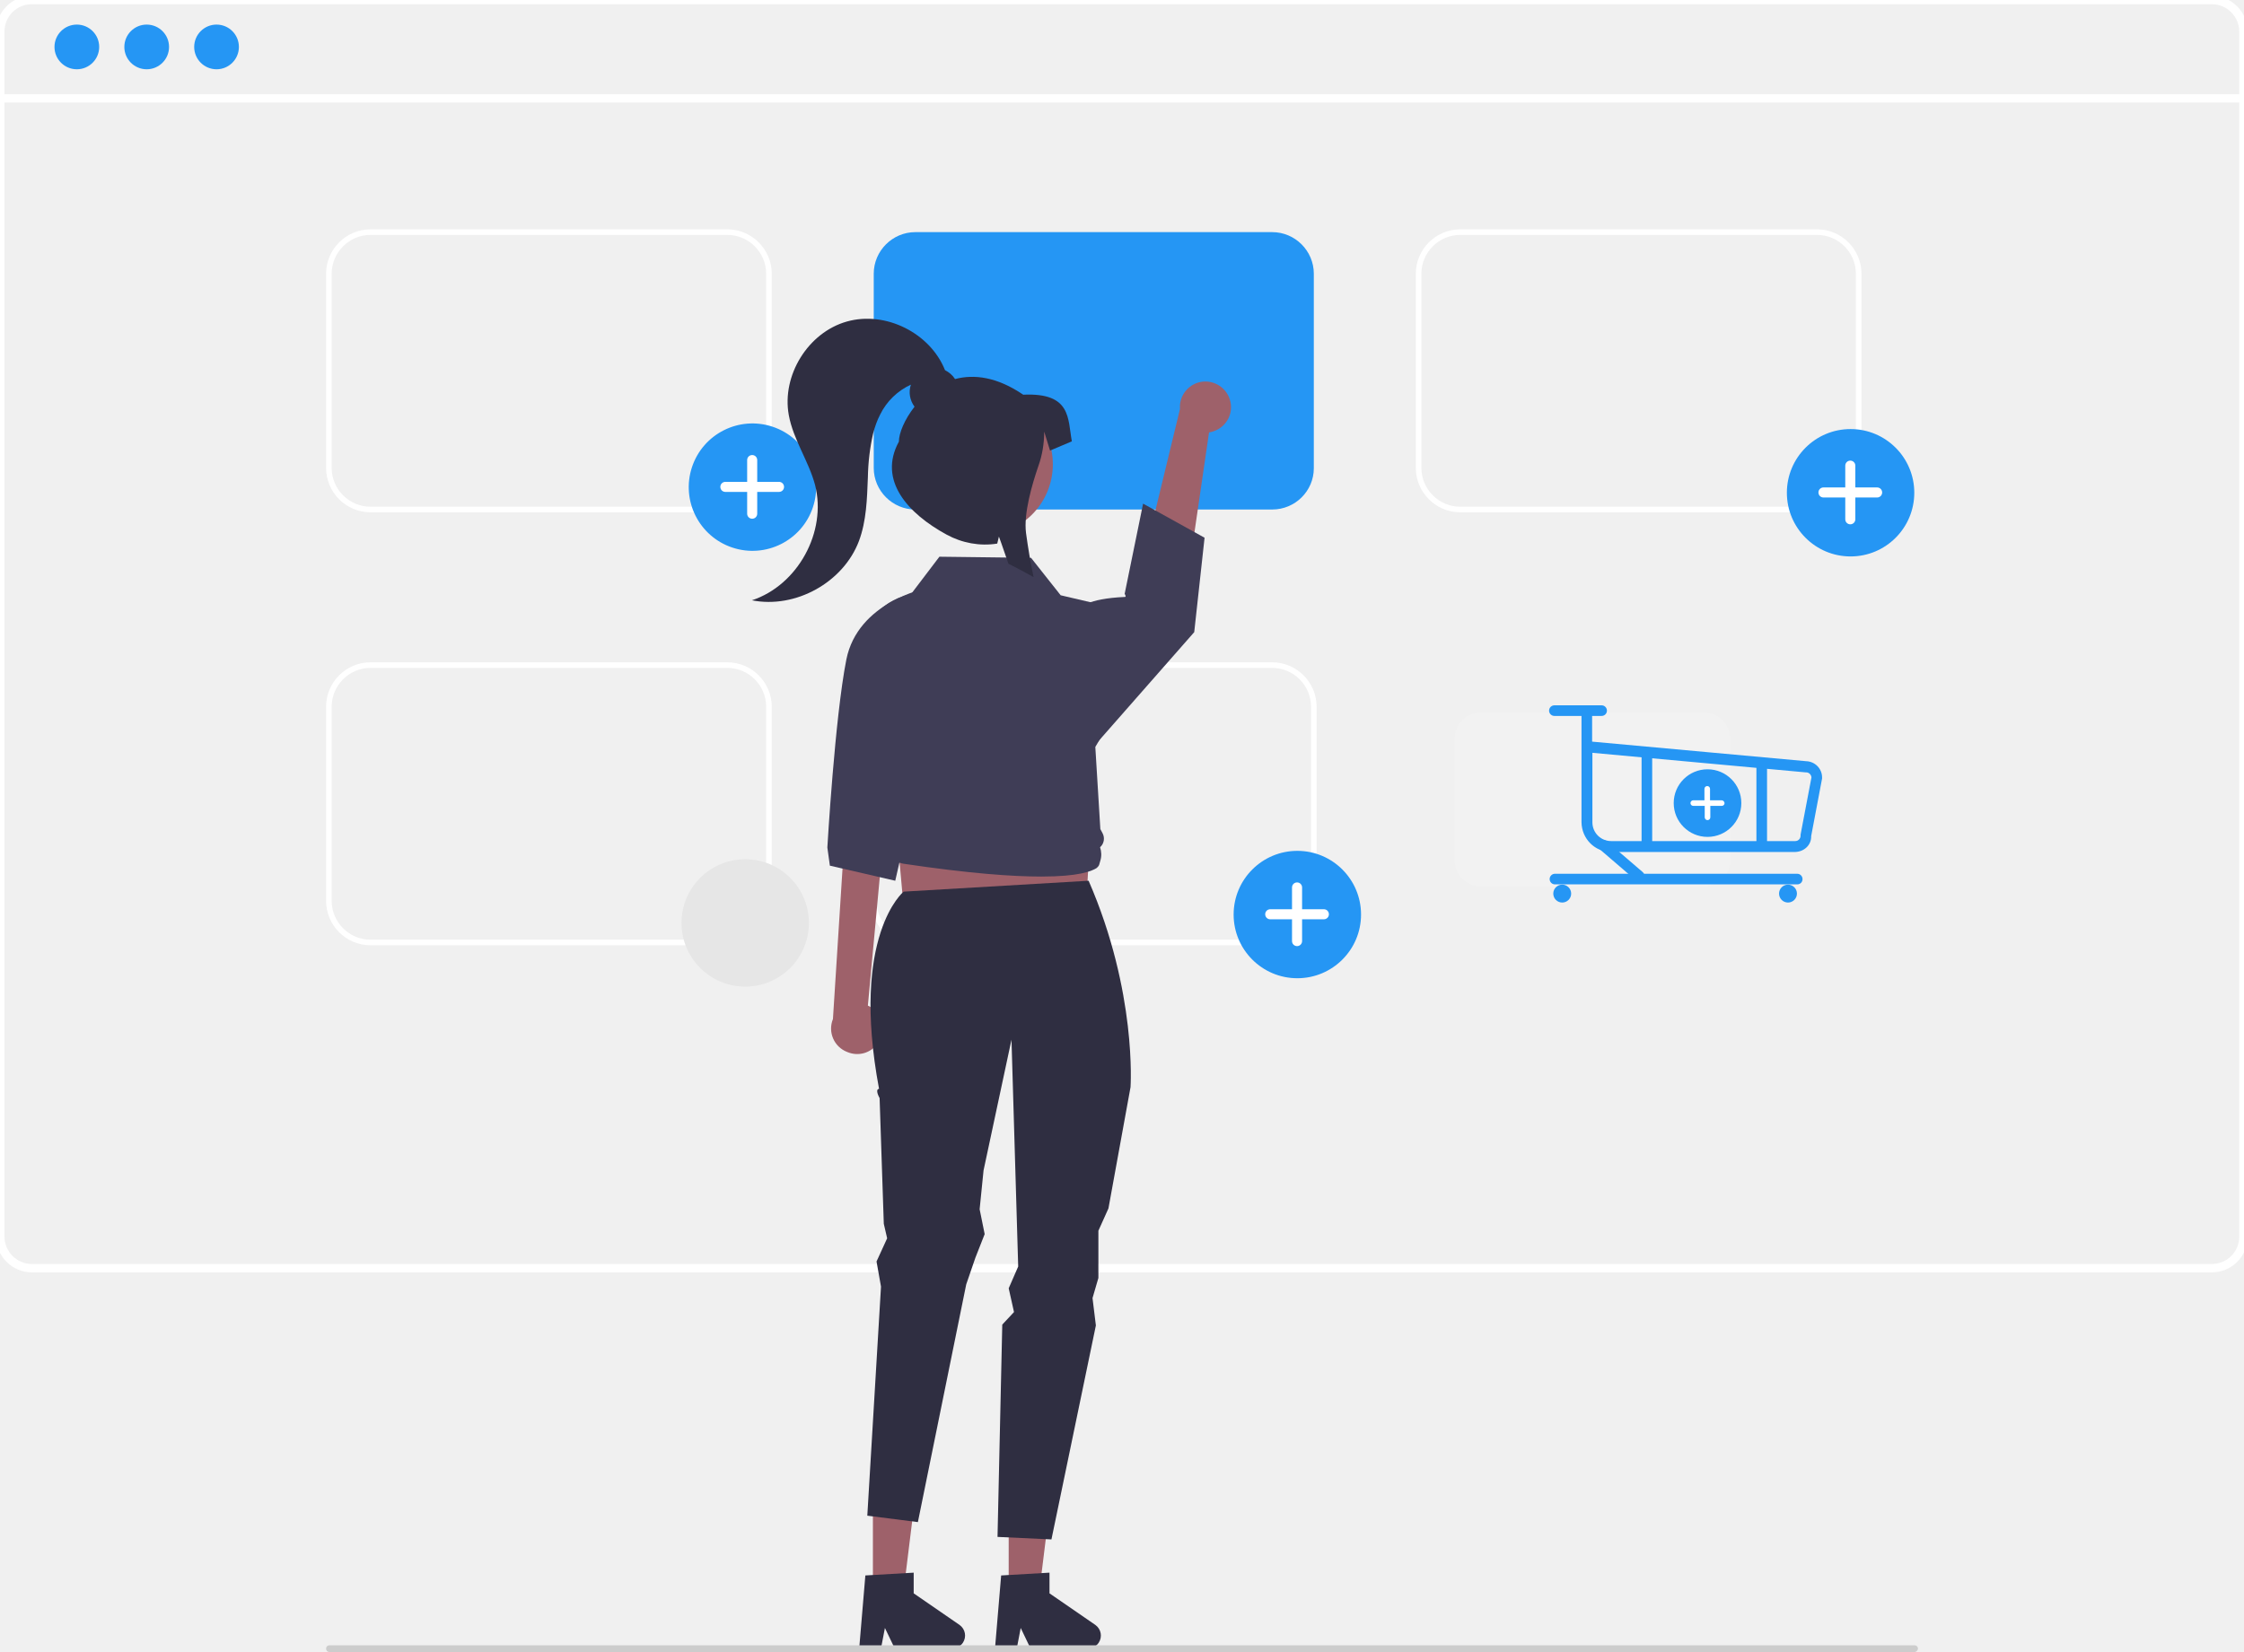
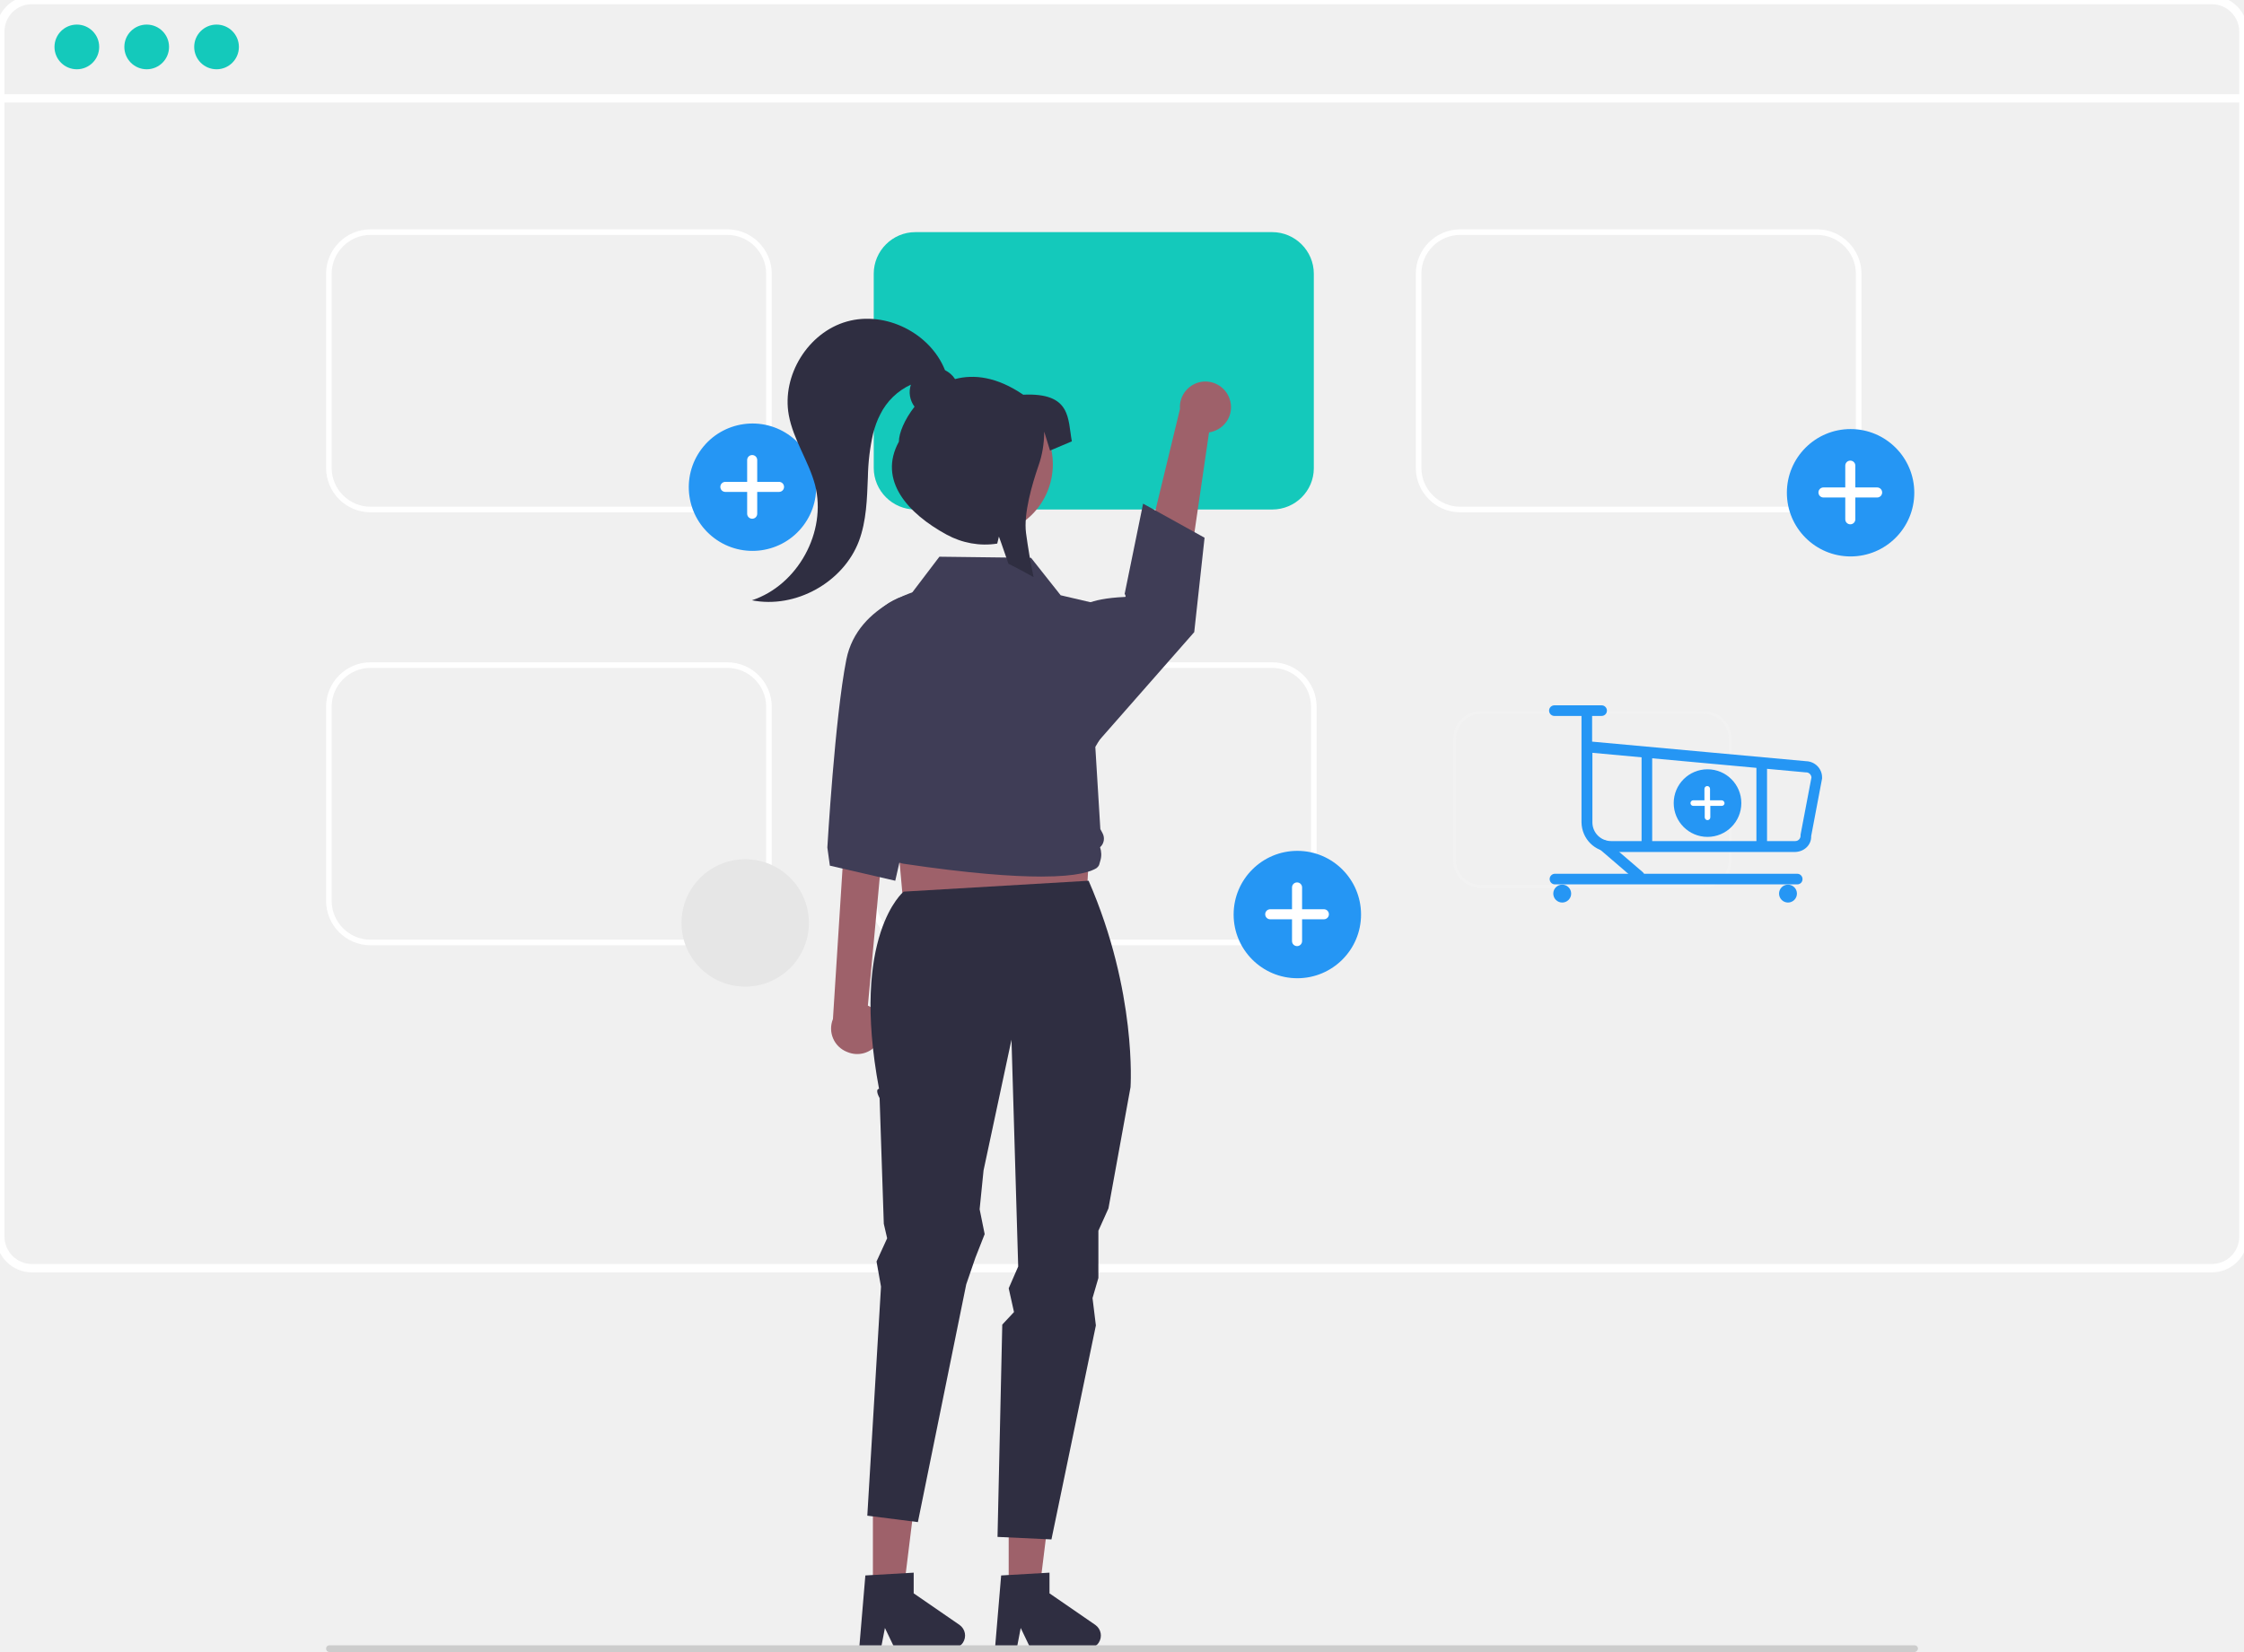
<svg xmlns="http://www.w3.org/2000/svg" version="1.1" id="Layer_1" x="0px" y="0px" viewBox="0 0 803.1 591.4" style="enable-background:new 0 0 803.1 591.4;" xml:space="preserve">
  <style type="text/css">
	.st0{fill:none;stroke:#FFFFFF;stroke-width:3;stroke-miterlimit:10;}
	.st1{fill:#FFFFFF;}
	.st2{fill:none;stroke:#FFFFFF;stroke-width:2;stroke-miterlimit:10;}
- 	.st3{fill:#2596F4;}
- 	.st4{fill:#9E616A;}
- 	.st5{fill:#2F2E41;}
- 	.st6{fill:#3F3D56;}
- 	.st7{fill:#CCCCCC;}
- 	.st8{fill:#E6E6E6;}
- 	.st9{fill:#F2F2F2;}
+ 	.st3{fill:#14C9BB;}
+ 	.st4{fill:#2596F4;}
+ 	.st5{fill:#9E616A;}
+ 	.st6{fill:#2F2E41;}
+ 	.st7{fill:#3F3D56;}
+ 	.st8{fill:#CCCCCC;}
+ 	.st9{fill:#E6E6E6;}
+ 	.st10{fill:none;stroke:#F2F2F2;stroke-miterlimit:10;}
</style>
  <path class="st0" d="M791.6,454H11.4c-6.2,0-11.3-5.1-11.3-11.3V11.3C0.1,5.1,5.1,0,11.4,0h780.2c6.2,0,11.3,5.1,11.3,11.3v431.4  C802.9,449,797.8,454,791.6,454z" />
  <path class="st1" d="M313.9,514.5c1.2,2.4,3.6,3.9,6.2,4.2c0.7,0.1,0.5,1.1-0.2,1c-2.9-0.3-5.5-2.1-6.9-4.6  c-0.2-0.2-0.1-0.6,0.1-0.7C313.4,514.2,313.7,514.2,313.9,514.5L313.9,514.5z" />
  <path class="st2" d="M260.3,182.4H132.6c-8.2,0-14.9-6.7-14.9-14.9V98c0-8.2,6.7-14.9,14.9-14.9h127.7c8.2,0,14.9,6.7,14.9,14.9  v69.6C275.2,175.8,268.5,182.4,260.3,182.4z" />
  <path class="st3" d="M455.3,182.4H327.6c-8.2,0-14.9-6.7-14.9-14.9V98c0-8.2,6.7-14.9,14.9-14.9h127.7c8.2,0,14.9,6.7,14.9,14.9  v69.6C470.2,175.8,463.5,182.4,455.3,182.4z" />
  <path class="st2" d="M650.3,182.4H522.6c-8.2,0-14.9-6.7-14.9-14.9V98c0-8.2,6.7-14.9,14.9-14.9h127.7c8.2,0,14.9,6.7,14.9,14.9  v69.6C665.2,175.8,658.5,182.4,650.3,182.4z" />
  <path class="st2" d="M260.3,337.4H132.6c-8.2,0-14.9-6.7-14.9-14.9V253c0-8.2,6.7-14.9,14.9-14.9h127.7c8.2,0,14.9,6.7,14.9,14.9  v69.6C275.2,330.8,268.5,337.4,260.3,337.4z" />
  <path class="st2" d="M455.3,337.4H327.6c-8.2,0-14.9-6.7-14.9-14.9V253c0-8.2,6.7-14.9,14.9-14.9h127.7c8.2,0,14.9,6.7,14.9,14.9  v69.6C470.2,330.8,463.5,337.4,455.3,337.4z" />
  <g id="e3e4f7c8-e232-44d3-85d4-7e764218aef0">
-     <circle id="fcc64bf3-a6e1-406f-af2a-c5c9529d985b" class="st3" cx="464.3" cy="327.4" r="22.8" />
+     <circle id="fcc64bf3-a6e1-406f-af2a-c5c9529d985b" class="st4" cx="464.3" cy="327.4" r="22.8" />
    <path id="a515bf60-7ad9-4961-925b-281b4504c434-48" class="st1" d="M473.8,325.5H466v-7.8c0-1-0.8-1.8-1.8-1.8l0,0l0,0   c-1,0-1.8,0.8-1.8,1.8l0,0v7.8h-7.8c-1,0-1.8,0.8-1.8,1.8l0,0l0,0c0,1,0.8,1.8,1.8,1.8l0,0h7.8v7.8c0,1,0.8,1.8,1.8,1.8l0,0l0,0   c1,0,1.8-0.8,1.8-1.8v-7.8h7.8c1,0,1.8-0.8,1.8-1.8l0,0l0,0C475.6,326.3,474.8,325.5,473.8,325.5L473.8,325.5L473.8,325.5   L473.8,325.5z" />
  </g>
  <g id="e103fff6-fe82-4519-942e-bf1bf1b0aca3">
-     <circle id="add300b1-303e-47da-8a54-54886e1d1e76" class="st3" cx="662.3" cy="176.4" r="22.8" />
+     <circle id="add300b1-303e-47da-8a54-54886e1d1e76" class="st4" cx="662.3" cy="176.4" r="22.8" />
    <path id="ac71a829-1528-4702-ba68-9cb7b8b12af7-49" class="st1" d="M671.8,174.5H664v-7.8c0-1-0.8-1.8-1.8-1.8l0,0l0,0   c-1,0-1.8,0.8-1.8,1.8l0,0v7.8h-7.8c-1,0-1.8,0.8-1.8,1.8l0,0l0,0c0,1,0.8,1.8,1.8,1.8l0,0h7.8v7.8c0,1,0.8,1.8,1.8,1.8l0,0l0,0   c1,0,1.8-0.8,1.8-1.8v-7.8h7.8c1,0,1.8-0.8,1.8-1.8l0,0l0,0C673.6,175.3,672.8,174.5,671.8,174.5L671.8,174.5L671.8,174.5   L671.8,174.5z" />
  </g>
  <g id="eec1f109-4866-4d4c-80db-d160015753dd">
-     <ellipse id="ad2802dd-75a3-400f-a980-dd7e255328e3" transform="matrix(0.3162 -0.9487 0.9487 0.3162 18.6915 374.7328)" class="st3" cx="269.3" cy="174.4" rx="22.8" ry="22.8" />
+     <ellipse id="ad2802dd-75a3-400f-a980-dd7e255328e3" transform="matrix(0.6 -0.8 0.8 0.6 -31.7907 285.2123)" class="st4" cx="269.3" cy="174.4" rx="22.8" ry="22.8" />
    <path id="a152d324-d2c4-475a-92fe-001d0469b5e0-50" class="st1" d="M278.8,172.5H271v-7.8c0-1-0.8-1.8-1.8-1.8l0,0   c-1,0-1.8,0.8-1.8,1.8l0,0l0,0v7.8h-7.8c-1,0-1.8,0.8-1.8,1.8l0,0l0,0c0,1,0.8,1.8,1.8,1.8h7.8v7.8c0,1,0.8,1.8,1.8,1.8l0,0l0,0   c1,0,1.8-0.8,1.8-1.8l0,0v-7.8h7.8c1,0,1.8-0.8,1.8-1.8l0,0l0,0C280.6,173.3,279.8,172.5,278.8,172.5L278.8,172.5L278.8,172.5   L278.8,172.5z" />
  </g>
-   <path class="st4" d="M440.1,142.9c1.6,4.8-1,9.9-5.8,11.5c-0.5,0.2-1,0.3-1.6,0.4l-10.5,72l-17.3-8.5l17.4-71.9  c-0.4-5,3.4-9.4,8.4-9.8C434.9,136.3,438.8,138.9,440.1,142.9L440.1,142.9z" />
-   <path class="st4" d="M314.1,373.5c2.9-4.1,2-9.7-2.1-12.7c-0.4-0.3-0.9-0.6-1.4-0.8l7.1-76.6l-14.9,7.6l-4.7,73.8  c-1.9,4.7,0.4,10,5.1,11.8C307.2,378.3,311.7,377,314.1,373.5L314.1,373.5z" />
-   <polygon class="st4" points="324.3,334.8 388.3,332.3 391.9,265.9 318.1,265.9 " />
-   <polygon class="st4" points="312.4,569.4 323.4,569.4 328.6,527.2 312.4,527.2 " />
-   <path class="st5" d="M309.7,564l17.3-1v7.4l16.4,11.3c2.1,1.5,2.6,4.3,1.2,6.4c-0.9,1.3-2.3,2-3.8,2h-20.6l-3.5-7.3l-1.4,7.3h-7.8  L309.7,564z" />
-   <polygon class="st4" points="361,569.4 372,569.4 377.2,527.2 361,527.2 " />
-   <path class="st5" d="M323.4,319.2c0,0-19.1,15.5-8.8,70.6c-1.6,0.2,0.2,3.3,0.2,3.3l1.5,45l1.2,5.2l-3.8,8.3l1.6,9l-4.9,82l18.1,2.3  l17.3-85.1l3.3-9.6l3.3-8.4l-1.8-8.9L352,419l10-46.8l2.4,81.2l-3.4,7.8l1.9,8.5l-4.2,4.5l-1.7,76l19.3,0.9l15.9-76.6l-1.2-9.8  l2.1-7.2v-16.9l3.6-8l7.9-43.4c0,0,2.4-34-15-73.9L323.4,319.2z" />
-   <path class="st6" d="M331.2,210.7c0,0-24.2,4.8-28.3,25.4s-6.8,67.3-6.8,67.3l0.9,6.5l23.4,5.4l14.9-65.4L331.2,210.7z" />
-   <path class="st6" d="M386.4,217.7c0,0,2.5-3.4,16.2-4c0.6,0-0.1-1.1-0.1-1.1l6.6-32.3l22,12.2l-3.7,33.8l-36.1,41.1L386.4,217.7z" />
-   <path class="st6" d="M372.7,313.8c-10.4,0-25.9-1.1-49.4-4.6c-3.1-0.5-5.5-2.9-6-6c-1.6-1.7-1.9-4.1-0.9-6.2l0,0l-0.5-0.6  c-1.7-2-1.8-4.9-0.4-7l-7.3-52c-1.5-10.7,4.9-20.8,15.2-24l2.7-0.8l10.1-13.3h0.2l32.6,0.4l10.6,13.4l17.1,4v0.3l4,22.9  c2.1,11.9-2.7,16.6-8.7,27.1l1.8,29.4l0.8,1.5c0.9,1.7,0.5,3.8-0.9,5c0.5,1.5,0.6,3.2,0.1,4.8l-0.4,1.4c0,0-0.1,0.6-1,1.3  C390.6,311.9,386,313.8,372.7,313.8z" />
-   <path class="st5" d="M358.3,564l17.3-1v7.4l16.4,11.3c2.1,1.5,2.6,4.3,1.2,6.4c-0.9,1.3-2.3,2-3.8,2h-20.6l-3.5-7.3l-1.4,7.3h-7.8  L358.3,564z" />
-   <circle class="st4" cx="351.3" cy="166.2" r="25.5" />
-   <path class="st5" d="M366.2,141.3c-9.4-6.4-17.6-7.4-24.4-5.6c-0.9-1.4-2.1-2.4-3.6-3.2c-5.3-13.3-21.3-21.3-35.1-17.4  c-13.9,3.9-23.4,19.3-20.8,33.5c1.6,8.8,7.1,16.4,9.4,25c4.3,16.8-6.2,35.9-22.6,41.3c15.6,3.1,32.7-6.4,38.3-21.2  c2.7-7.2,2.9-15.1,3.2-22.8c0.1-5.3,0.7-10.6,1.9-15.8c0.6-2.3,1.4-4.6,2.5-6.7c2.3-4.7,6.2-8.5,11-10.7c-0.9,2.7-0.4,5.6,1.3,7.9  c-3.6,4.6-5.6,9.5-5.6,12.5c-7.6,13.9,3.3,25.8,17.1,33.3c5.5,3,11.9,4.2,18.1,3.2l0.6-2.5l0.8,2.2l2.6,7.5c3,1.5,6,3.1,9,4.8  c-1.1-5.3-2-10.6-2.7-15.8c-0.9-7,2.2-17.5,4.4-23.9c1.4-3.9,2.1-8.1,2.1-12.2v-0.2l2.1,6.8l7.8-3.3  C382.1,149.9,383.5,140.5,366.2,141.3z" />
-   <path class="st7" d="M685.2,591.4H117.9c-0.7,0-1.2-0.5-1.2-1.2s0.5-1.2,1.2-1.2h567.3c0.7,0,1.2,0.5,1.2,1.2  C686.4,590.8,685.8,591.4,685.2,591.4z" />
-   <ellipse id="aeef577c-289f-4c95-850d-f6939249b5af" class="st8" cx="266.7" cy="330.4" rx="22.8" ry="22.8" />
-   <path class="st9" d="M609.9,317.3h-80c-5.1,0-9.3-4.2-9.3-9.3v-43.6c0-5.1,4.2-9.3,9.3-9.3h80c5.1,0,9.3,4.2,9.3,9.3V308  C619.3,313.1,615.1,317.3,609.9,317.3z" />
+   <path class="st5" d="M440.1,142.9c1.6,4.8-1,9.9-5.8,11.5c-0.5,0.2-1,0.3-1.6,0.4l-10.5,72l-17.3-8.5l17.4-71.9  c-0.4-5,3.4-9.4,8.4-9.8C434.9,136.3,438.8,138.9,440.1,142.9L440.1,142.9z" />
+   <path class="st5" d="M314.1,373.5c2.9-4.1,2-9.7-2.1-12.7c-0.4-0.3-0.9-0.6-1.4-0.8l7.1-76.6l-14.9,7.6l-4.7,73.8  c-1.9,4.7,0.4,10,5.1,11.8C307.2,378.3,311.7,377,314.1,373.5L314.1,373.5z" />
+   <polygon class="st5" points="324.3,334.8 388.3,332.3 391.9,265.9 318.1,265.9 " />
+   <polygon class="st5" points="312.4,569.4 323.4,569.4 328.6,527.2 312.4,527.2 " />
+   <path class="st6" d="M309.7,564l17.3-1v7.4l16.4,11.3c2.1,1.5,2.6,4.3,1.2,6.4c-0.9,1.3-2.3,2-3.8,2h-20.6l-3.5-7.3l-1.4,7.3h-7.8  L309.7,564z" />
+   <polygon class="st5" points="361,569.4 372,569.4 377.2,527.2 361,527.2 " />
+   <path class="st6" d="M323.4,319.2c0,0-19.1,15.5-8.8,70.6c-1.6,0.2,0.2,3.3,0.2,3.3l1.5,45l1.2,5.2l-3.8,8.3l1.6,9l-4.9,82l18.1,2.3  l17.3-85.1l3.3-9.6l3.3-8.4l-1.8-8.9L352,419l10-46.8l2.4,81.2l-3.4,7.8l1.9,8.5l-4.2,4.5l-1.7,76l19.3,0.9l15.9-76.6l-1.2-9.8  l2.1-7.2v-16.9l3.6-8l7.9-43.4c0,0,2.4-34-15-73.9L323.4,319.2z" />
+   <path class="st7" d="M331.2,210.7c0,0-24.2,4.8-28.3,25.4s-6.8,67.3-6.8,67.3l0.9,6.5l23.4,5.4l14.9-65.4L331.2,210.7z" />
+   <path class="st7" d="M386.4,217.7c0,0,2.5-3.4,16.2-4c0.6,0-0.1-1.1-0.1-1.1l6.6-32.3l22,12.2l-3.7,33.8l-36.1,41.1L386.4,217.7z" />
+   <path class="st7" d="M372.7,313.8c-10.4,0-25.9-1.1-49.4-4.6c-3.1-0.5-5.5-2.9-6-6c-1.6-1.7-1.9-4.1-0.9-6.2l0,0l-0.5-0.6  c-1.7-2-1.8-4.9-0.4-7l-7.3-52c-1.5-10.7,4.9-20.8,15.2-24l2.7-0.8l10.1-13.3h0.2l32.6,0.4l10.6,13.4l17.1,4v0.3l4,22.9  c2.1,11.9-2.7,16.6-8.7,27.1l1.8,29.4l0.8,1.5c0.9,1.7,0.5,3.8-0.9,5c0.5,1.5,0.6,3.2,0.1,4.8l-0.4,1.4c0,0-0.1,0.6-1,1.3  C390.6,311.9,386,313.8,372.7,313.8z" />
+   <path class="st6" d="M358.3,564l17.3-1v7.4l16.4,11.3c2.1,1.5,2.6,4.3,1.2,6.4c-0.9,1.3-2.3,2-3.8,2h-20.6l-3.5-7.3l-1.4,7.3h-7.8  L358.3,564z" />
+   <circle class="st5" cx="351.3" cy="166.2" r="25.5" />
+   <path class="st6" d="M366.2,141.3c-9.4-6.4-17.6-7.4-24.4-5.6c-0.9-1.4-2.1-2.4-3.6-3.2c-5.3-13.3-21.3-21.3-35.1-17.4  c-13.9,3.9-23.4,19.3-20.8,33.5c1.6,8.8,7.1,16.4,9.4,25c4.3,16.8-6.2,35.9-22.6,41.3c15.6,3.1,32.7-6.4,38.3-21.2  c2.7-7.2,2.9-15.1,3.2-22.8c0.1-5.3,0.7-10.6,1.9-15.8c0.6-2.3,1.4-4.6,2.5-6.7c2.3-4.7,6.2-8.5,11-10.7c-0.9,2.7-0.4,5.6,1.3,7.9  c-3.6,4.6-5.6,9.5-5.6,12.5c-7.6,13.9,3.3,25.8,17.1,33.3c5.5,3,11.9,4.2,18.1,3.2l0.6-2.5l0.8,2.2l2.6,7.5c3,1.5,6,3.1,9,4.8  c-1.1-5.3-2-10.6-2.7-15.8c-0.9-7,2.2-17.5,4.4-23.9c1.4-3.9,2.1-8.1,2.1-12.2v-0.2l2.1,6.8l7.8-3.3  C382.1,149.9,383.5,140.5,366.2,141.3z" />
+   <path class="st8" d="M685.2,591.4H117.9c-0.7,0-1.2-0.5-1.2-1.2s0.5-1.2,1.2-1.2h567.3c0.7,0,1.2,0.5,1.2,1.2  C686.4,590.8,685.8,591.4,685.2,591.4z" />
+   <ellipse id="aeef577c-289f-4c95-850d-f6939249b5af" class="st9" cx="266.7" cy="330.4" rx="22.8" ry="22.8" />
+   <path class="st10" d="M609.9,317.3h-80c-5.1,0-9.3-4.2-9.3-9.3v-43.6c0-5.1,4.2-9.3,9.3-9.3h80c5.1,0,9.3,4.2,9.3,9.3V308  C619.3,313.1,615.1,317.3,609.9,317.3z" />
  <g id="a3c861bb-19cc-462b-bc3a-1f29faec5e60">
-     <circle id="a24c8b8a-c30a-477e-8412-dbddb638fe0a" class="st3" cx="611.1" cy="287.5" r="12.1" />
+     <circle id="a24c8b8a-c30a-477e-8412-dbddb638fe0a" class="st4" cx="611.1" cy="287.5" r="12.1" />
    <path id="ac585bde-7a48-4e1f-a3d4-d671a5b024fe-51" class="st1" d="M616.1,286.5H612v-4.1c0-0.5-0.4-1-1-1l0,0l0,0   c-0.5,0-1,0.4-1,1v4.1h-4c-0.5,0-1,0.4-1,1l0,0l0,0c0,0.5,0.4,1,1,1l0,0h4.1v4.1c0,0.5,0.4,1,1,1l0,0l0,0c0.5,0,1-0.4,1-1v-4.1h4.1   c0.5,0,1-0.4,1-1l0,0l0,0C617.1,286.9,616.7,286.5,616.1,286.5L616.1,286.5L616.1,286.5z" />
  </g>
-   <path class="st3" d="M642.5,305h-65.9c-5.8,0-10.5-4.7-10.6-10.6V255c0-1.1,0.9-1.9,1.9-1.9c1.1,0,1.9,0.9,1.9,1.9v10.5l76.6,7  c3.2,0.1,5.7,2.7,5.7,5.8c0,0.1,0,0.2,0,0.4l-3.9,20.6C648.3,302.5,645.7,304.9,642.5,305z M569.9,269.5v24.9c0,3.7,3,6.7,6.7,6.7  h65.9c1.1,0,1.9-0.9,1.9-1.9c0-0.1,0-0.2,0-0.4l3.9-20.5c-0.1-1-0.9-1.8-1.9-1.8c-0.1,0-0.1,0-0.2,0L569.9,269.5z" />
-   <circle class="st3" cx="559.1" cy="319.9" r="3.2" />
-   <circle class="st3" cx="639.9" cy="319.9" r="3.2" />
-   <path class="st3" d="M643.2,316.6h-86.7c-1.1,0-1.9-0.9-1.9-1.9c0-1.1,0.9-1.9,1.9-1.9h86.7c1.1,0,1.9,0.9,1.9,1.9  C645.1,315.8,644.3,316.6,643.2,316.6z" />
-   <path class="st3" d="M573.2,256.3h-16.9c-1.1,0-1.9-0.9-1.9-1.9c0-1.1,0.9-1.9,1.9-1.9h16.9c1.1,0,1.9,0.9,1.9,1.9  C575.1,255.5,574.2,256.3,573.2,256.3z" />
-   <path class="st3" d="M586.7,315.6c-0.5,0-0.9-0.2-1.3-0.5l-12.8-11c-0.8-0.7-0.9-1.9-0.2-2.7c0.7-0.8,1.9-0.9,2.7-0.2l0,0l12.8,11  c0.8,0.7,0.9,1.9,0.2,2.7C587.8,315.4,587.3,315.6,586.7,315.6L586.7,315.6z" />
-   <path class="st3" d="M589.4,303.8c-1.1,0-1.9-0.9-1.9-1.9l0,0v-31.2c0-1.1,0.9-1.9,1.9-1.9s1.9,0.9,1.9,1.9v31.2  C591.3,302.9,590.5,303.8,589.4,303.8L589.4,303.8L589.4,303.8z" />
-   <path class="st3" d="M630.5,303.8c-1.1,0-1.9-0.9-1.9-1.9l0,0v-28.6c0-1.1,0.9-1.9,1.9-1.9c1.1,0,1.9,0.9,1.9,1.9v28.6  C632.4,302.9,631.5,303.8,630.5,303.8L630.5,303.8L630.5,303.8z" />
+   <path class="st4" d="M642.5,305h-65.9c-5.8,0-10.5-4.7-10.6-10.6V255c0-1.1,0.9-1.9,1.9-1.9c1.1,0,1.9,0.9,1.9,1.9v10.5l76.6,7  c3.2,0.1,5.7,2.7,5.7,5.8c0,0.1,0,0.2,0,0.4l-3.9,20.6C648.3,302.5,645.7,304.9,642.5,305z M569.9,269.5v24.9c0,3.7,3,6.7,6.7,6.7  h65.9c1.1,0,1.9-0.9,1.9-1.9c0-0.1,0-0.2,0-0.4l3.9-20.5c-0.1-1-0.9-1.8-1.9-1.8c-0.1,0-0.1,0-0.2,0L569.9,269.5z" />
+   <circle class="st4" cx="559.1" cy="319.9" r="3.2" />
+   <circle class="st4" cx="639.9" cy="319.9" r="3.2" />
+   <path class="st4" d="M643.2,316.6h-86.7c-1.1,0-1.9-0.9-1.9-1.9c0-1.1,0.9-1.9,1.9-1.9h86.7c1.1,0,1.9,0.9,1.9,1.9  C645.1,315.8,644.3,316.6,643.2,316.6z" />
+   <path class="st4" d="M573.2,256.3h-16.9c-1.1,0-1.9-0.9-1.9-1.9c0-1.1,0.9-1.9,1.9-1.9h16.9c1.1,0,1.9,0.9,1.9,1.9  C575.1,255.5,574.2,256.3,573.2,256.3z" />
+   <path class="st4" d="M586.7,315.6c-0.5,0-0.9-0.2-1.3-0.5l-12.8-11c-0.8-0.7-0.9-1.9-0.2-2.7c0.7-0.8,1.9-0.9,2.7-0.2l0,0l12.8,11  c0.8,0.7,0.9,1.9,0.2,2.7C587.8,315.4,587.3,315.6,586.7,315.6L586.7,315.6z" />
+   <path class="st4" d="M589.4,303.8c-1.1,0-1.9-0.9-1.9-1.9l0,0v-31.2c0-1.1,0.9-1.9,1.9-1.9s1.9,0.9,1.9,1.9v31.2  C591.3,302.9,590.5,303.8,589.4,303.8L589.4,303.8L589.4,303.8z" />
+   <path class="st4" d="M630.5,303.8c-1.1,0-1.9-0.9-1.9-1.9l0,0v-28.6c0-1.1,0.9-1.9,1.9-1.9c1.1,0,1.9,0.9,1.9,1.9v28.6  C632.4,302.9,631.5,303.8,630.5,303.8L630.5,303.8L630.5,303.8z" />
  <g>
    <circle class="st3" cx="27.5" cy="16.8" r="8" />
    <circle class="st3" cx="52.5" cy="16.8" r="8" />
    <circle class="st3" cx="77.5" cy="16.8" r="8" />
  </g>
  <line class="st0" x1="0.2" y1="35.2" x2="802.8" y2="35.2" />
</svg>
